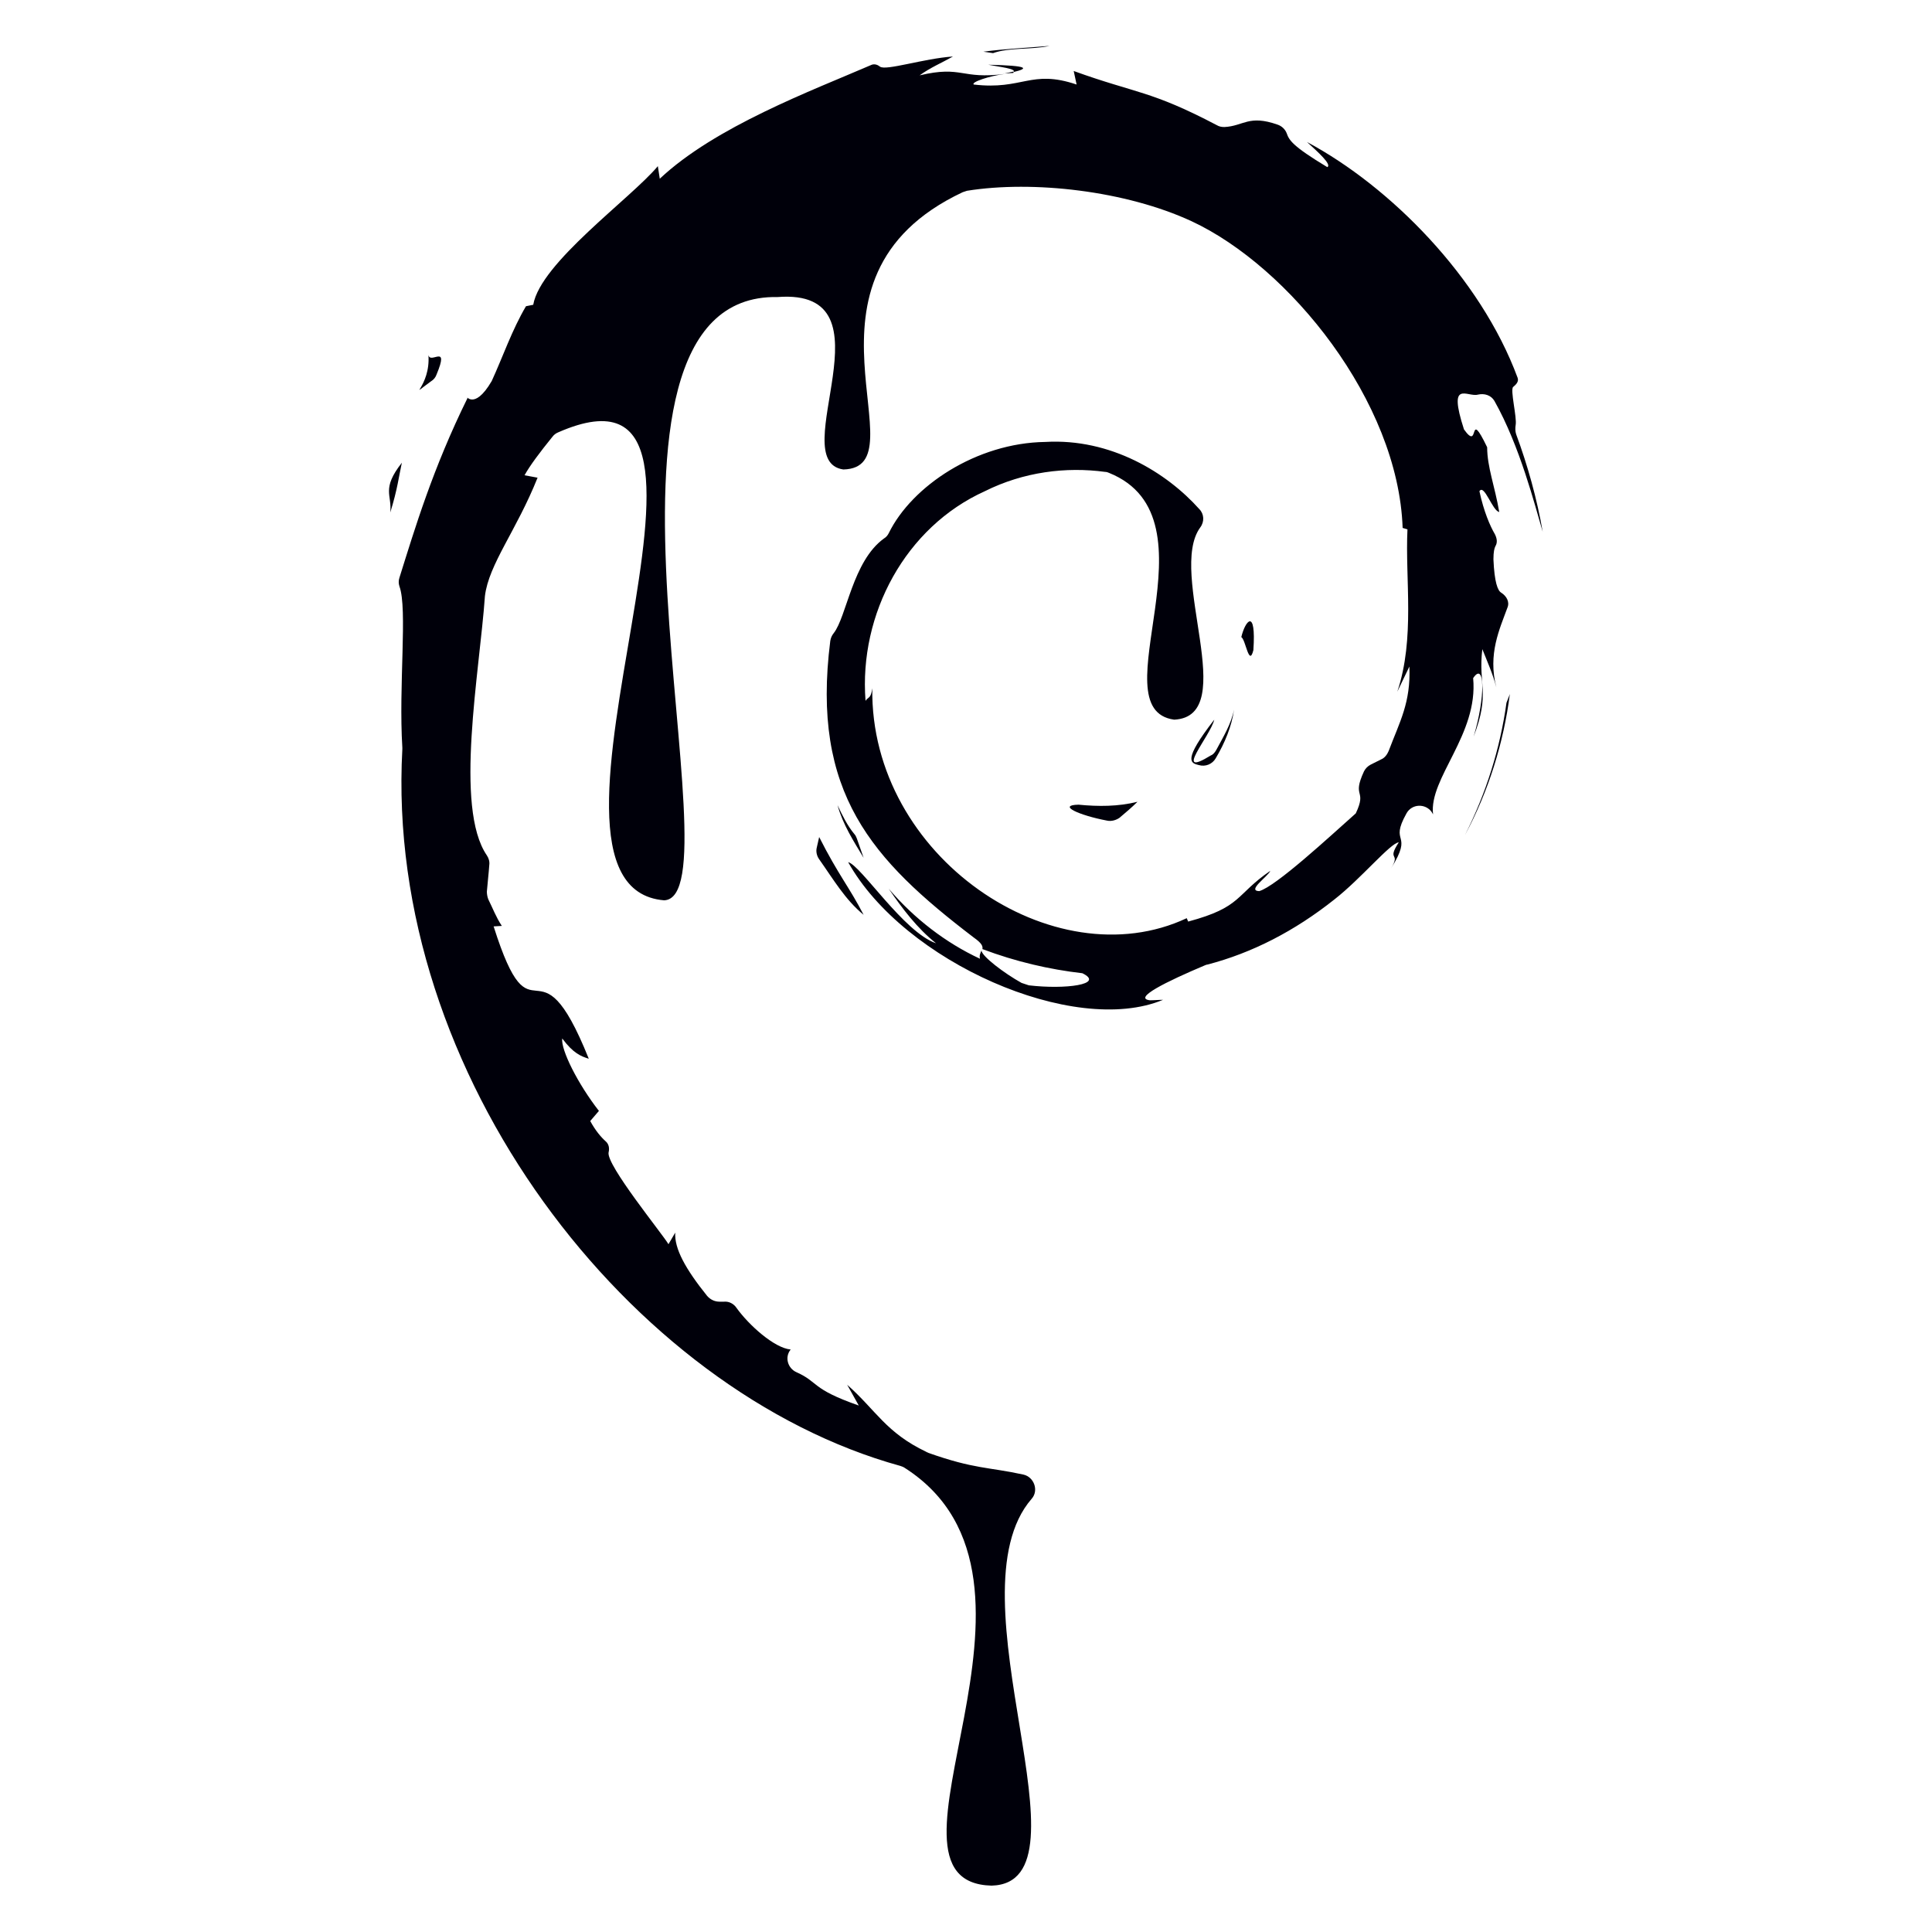
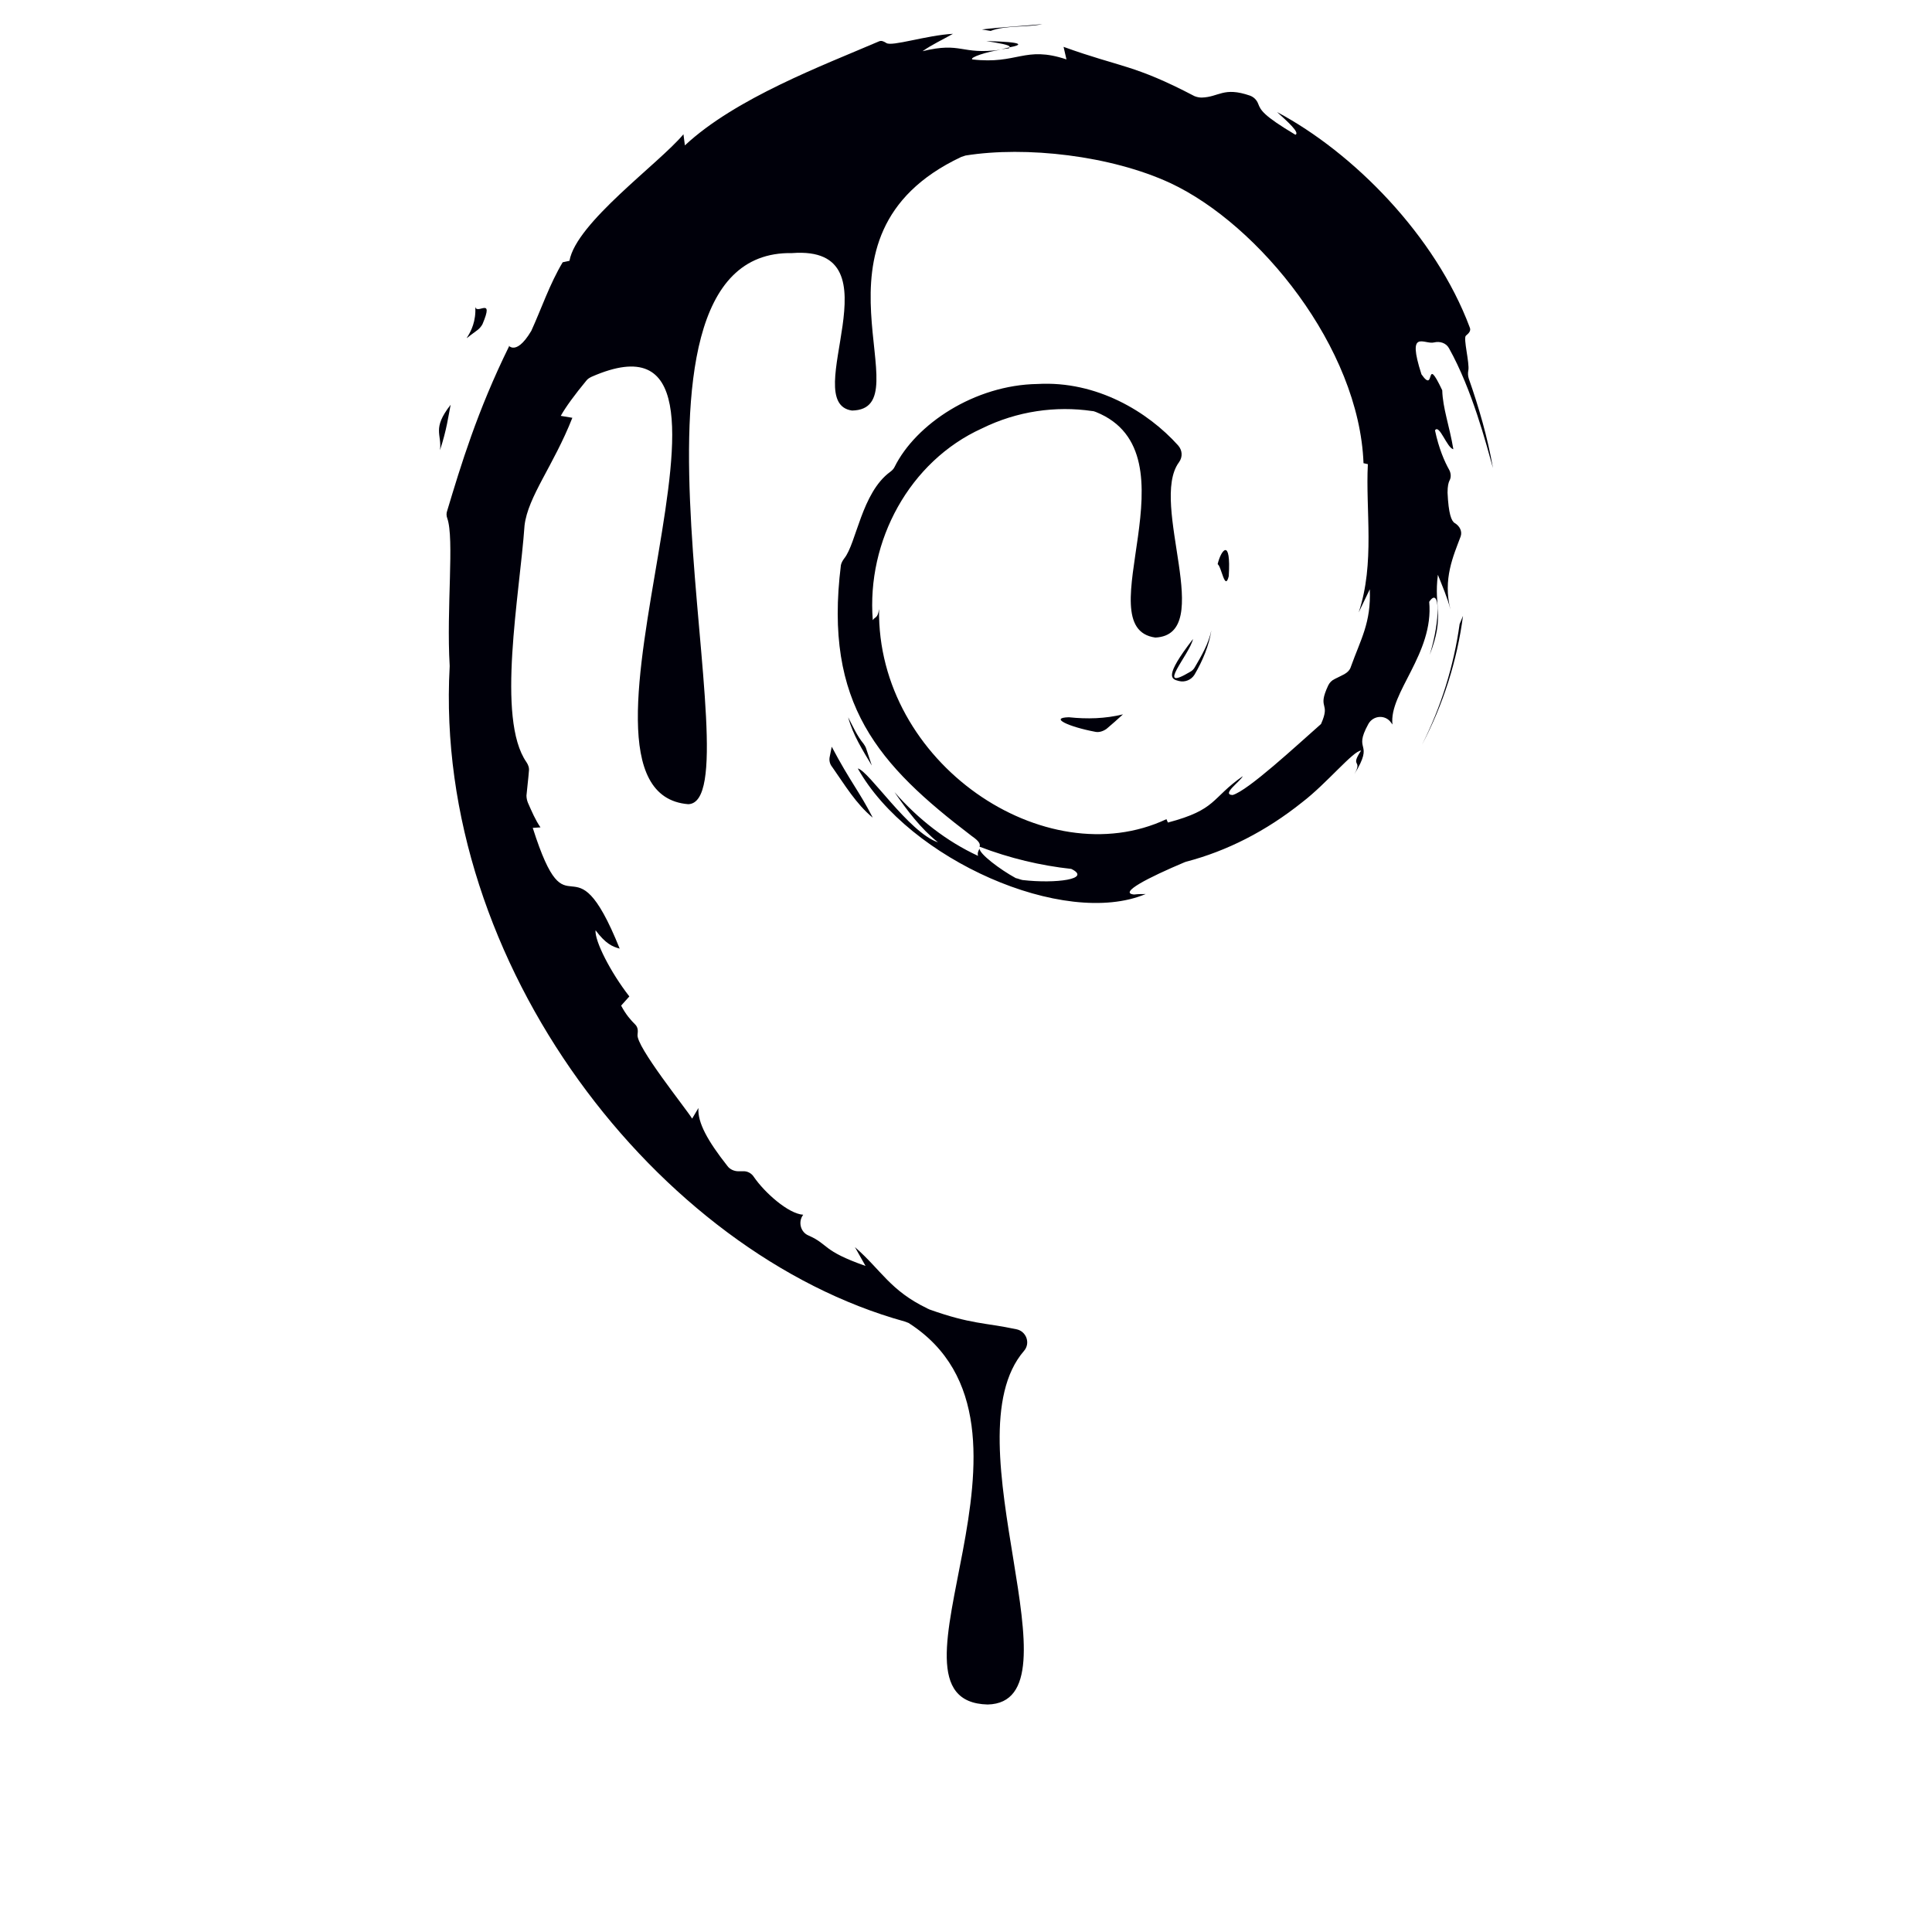
<svg xmlns="http://www.w3.org/2000/svg" version="1.1" id="svg4" x="0px" y="0px" viewBox="0 0 400 400" style="enable-background:new 0 0 400 400;" xml:space="preserve">
  <style type="text/css">
	.st0{fill:#00000A;}
</style>
-   <g>
-     <path class="st0" d="M89.3,78.9c0.5-0.3,0.9-0.8,1.1-1.4c2.7-6.5-1.3-2-1.7-4C89.2,80.1,83.9,82.8,89.3,78.9z" />
-     <polygon class="st0" points="209.9,14.8 208,15.2 209.8,15.1  " />
-     <path class="st0" d="M83.2,95.8c-4.3,5.5-2,6.6-2.4,10.3C82.3,101.3,82.6,98.5,83.2,95.8z" />
-     <path class="st0" d="M217.3,9.5c-4.6,0.4-9.2,0.6-13.7,1.2l2,0.3C208.9,9.8,213.8,10.3,217.3,9.5z" />
-     <path class="st0" d="M303.3,172.9c4.9-9.1,8-19.1,9.3-29.2l-0.7,1.8C310.6,154.9,307.7,164.2,303.3,172.9z" />
-     <path class="st0" d="M204.6,13.4c2.6,0.5,5.7,0.8,5.3,1.5C212.8,14.2,213.4,13.6,204.6,13.4z" />
-     <path class="st0" d="M259.5,134.6c0.6-8.9-1.7-6.1-2.5-2.7C257.9,132.4,258.6,138.2,259.5,134.6z" />
-     <path class="st0" d="M223.3,166.6c-4.5,0.1,0.1,2.2,5.9,3.3c0.9,0.2,1.9-0.1,2.6-0.6c1.3-1.1,2.6-2.2,3.7-3.3   C231.5,167,227.4,167,223.3,166.6z" />
-     <path class="st0" d="M248.2,158.4c1.4,0.4,2.8-0.2,3.5-1.4c1.9-3.2,3.3-6.6,3.8-10.1c-0.6,3-2.2,5.6-3.7,8.4   c-0.3,0.5-0.6,0.9-1.1,1.1c-8,4.9-0.1-4,0.7-7.4C244.8,157.5,246.5,158,248.2,158.4z" />
-     <path class="st0" d="M177.4,173.6c-0.1-0.3-0.3-0.7-0.5-0.9c-1.5-1.8-2.5-3.9-3.5-6c1.1,4,3.3,7.4,5.4,10.9L177.4,173.6z" />
-     <path class="st0" d="M305,140.4c2.4-3.6,2.6,3.8,0.1,12.1c3.5-9.1,0.9-10.6,1.8-18.1c1,2.5,2.2,5.2,2.9,7.9   c-1.8-6.9,0.7-12.1,2.3-16.5c0.5-1.2-0.2-2.4-1.3-3.1c-0.7-0.4-1.4-2.1-1.6-6.9l0,0c0-1.6,0.2-2.3,0.4-2.7c0.5-0.8,0.3-1.7-0.1-2.5   c-1-1.7-2.3-4.7-3.2-8.9c1-1.6,2.7,4.1,4.1,4.3c-0.9-5.3-2.5-9.3-2.5-13.4c-4.1-8.5-1.4,1.1-4.8-3.7c-3.4-10.5,0.7-6.6,2.9-7.2   c1.3-0.3,2.7,0.1,3.4,1.3c5.3,9.4,8.4,21.7,10,27.1c-1.2-6.9-3.1-13.7-5.5-20.2c-0.2-0.6-0.2-1.3-0.1-1.9c0.3-1.6-1.2-7.4-0.5-7.9   c0.6-0.5,1.2-1.1,0.9-1.9c-7.7-20.8-26.4-39.6-43.6-48.8c2.3,2.1,5.2,4.7,4.2,5.2c-7.3-4.4-7.9-5.6-8.4-7c-0.3-0.8-1-1.5-1.9-1.8   c-6-2.1-7,0.3-11,0.5c-0.6,0-1.1-0.1-1.6-0.4c-13.7-7.2-16.6-6.5-29.6-11.2l0.6,2.8c-9.5-3.2-11.1,1.2-21.3,0   c-0.6-0.5,3.3-1.8,6.5-2.2c-9.2,1.2-8.8-1.8-17.7,0.3c2.2-1.6,4.6-2.6,6.9-3.9c-6,0.4-13.9,3-15.1,2.1c-0.5-0.4-1.1-0.6-1.7-0.4   c-12.5,5.4-32.4,12.8-43.9,23.6l-0.4-2.6c-5.6,6.7-24.3,20-25.8,28.7l-1.5,0.3c-2.9,4.9-4.8,10.5-7.1,15.5c-3.8,6.5-5.6,2.5-5,3.5   c-7.2,14.6-10.9,27-14.1,37.2c-0.2,0.6-0.2,1.2,0,1.8c1.7,4.6-0.2,20.5,0.6,33.4c0,0.1,0,0.2,0,0.3c-3.7,67.5,47.3,133,103.1,148.4   c0.3,0.1,0.6,0.2,0.9,0.4c36.3,23.2-9.5,85.8,18,86.5c21.9-0.6-9.1-60.1,8.3-80.1c1.5-1.7,0.5-4.5-1.7-5   c-7.3-1.6-10.1-1.1-19.7-4.5c-0.1-0.1-0.3-0.1-0.4-0.2c-8.4-4-10.4-8.6-16.4-13.9l2.4,4.3c-10-3.5-8.2-4.8-12.9-6.9   c-1.8-0.8-2.5-3.1-1.2-4.7l0,0c-3.4-0.3-8.7-5.1-11.2-8.6c-0.6-0.9-1.6-1.4-2.6-1.3l-0.9,0c-1,0-1.9-0.4-2.6-1.2   c-4.5-5.6-6.8-9.8-6.6-13.1l-1.4,2.4c-1.3-2.2-12.9-16.4-12.4-19c0.2-0.8,0.1-1.7-0.6-2.3c-1-0.9-2.1-2.2-3.2-4.2l1.8-2.1   c-4.3-5.5-7.9-12.6-7.6-15c2.3,3.1,3.9,3.7,5.5,4.2c-10.8-26.9-11.5-1.5-19.7-27.4l1.7-0.1c-1.2-1.8-1.9-3.7-2.8-5.5   c-0.2-0.5-0.3-1.1-0.3-1.6c0.1-1.3,0.4-4,0.5-5.5c0.1-0.7-0.1-1.4-0.5-2c-6.8-9.9-1.5-38-0.4-53.7c0.8-6.6,6.5-13.5,10.9-24.5   l-2.7-0.5c1.1-2,3.2-4.8,5.8-8c0.3-0.4,0.7-0.7,1.2-0.9c45.2-19.8-12.1,94.1,21.9,96.9c16-0.6-22-125.8,23.5-124.9   c24.7-1.9,1.2,33.9,13.6,35.7c16.7-0.4-13.3-39.5,24.7-57.4c0.3-0.1,0.6-0.2,0.9-0.3c13.7-2.2,32.9,0,46.5,6.3   c20.2,9.4,42.8,37.3,43.7,63.5l1,0.3c-0.5,10.4,1.6,22.5-2.1,33.6l2.5-5.2c0.3,7.5-2,11.4-4.3,17.5c-0.3,0.7-0.8,1.4-1.5,1.7   l-2.2,1.1c-0.6,0.3-1.1,0.8-1.4,1.4c-2.6,5.6,0.7,3.6-1.7,8.7c-5.4,4.8-16.5,15.1-20,16.1c-2.6-0.1,1.8-3,2.3-4.2   c-7.3,5-5.8,7.5-17,10.5l-0.3-0.7c-27.5,12.9-65.6-12.7-65.1-47.6c-0.3,2.2-0.8,1.7-1.4,2.6c-1.4-18,8.3-36,24.7-43.4   c8-4,16.8-5.1,24.9-4c0.3,0,0.6,0.1,0.8,0.2c23.4,9.4-2.5,48.9,13.5,51.1c13.9-0.7-1.5-30.4,5.4-39.8c0.9-1.2,0.8-2.8-0.2-3.8   c-6.7-7.5-18.3-14.7-31.9-13.9c-14.2,0.2-27.6,9.1-32.4,18.9c-0.2,0.4-0.5,0.8-1,1.1c-6.5,4.7-7.7,16.2-10.4,19.6   c-0.4,0.5-0.6,1-0.7,1.6c-4,31.5,8.6,45.3,29.7,61.4c1.7,1.2,1.9,1.8,1.8,2.4l0,0c6.9,2.6,13.8,4.2,20.7,5   c4.7,2.3-3.5,3.4-11.1,2.5c-0.5-0.2-1-0.3-1.5-0.5c-3.6-2-8.2-5.5-8.3-6.7c-0.2,0.5-0.5,1-0.3,1.7c-7.1-3.3-13.6-8.3-18.9-14.5   c2.8,4.1,5.9,8.2,9.8,11.3c-6.7-2.3-15.6-16.2-18.2-16.8c11.5,20.6,46.7,36.2,65.2,28.5c0,0,0,0,0,0c0,0,0,0,0,0l0,0   c-0.9,0-1.8,0.1-2.7,0.1c-3.6-0.4,3.2-3.8,11.5-7.3c0.1,0,0.2-0.1,0.4-0.1c9.2-2.4,18-6.9,26.3-13.5c5.5-4.3,11.6-11.7,13.3-11.8   c-2.6,4,0.5,1.9-1.6,5.4c4.8-7.7-0.5-4.8,3.2-11.4c1.1-2,3.9-2.1,5.2-0.3l0.3,0.5C295.8,161.1,306.1,152.1,305,140.4z" />
-     <path class="st0" d="M169.1,175.5c-0.2,0.8,0,1.7,0.5,2.4c2.9,4.1,5.4,8.4,9.2,11.5c-3-5.8-5.2-8.2-9.2-16.1L169.1,175.5z" />
-   </g>
+   <path class="st0" d="M98.9,68.3c0.4-0.3,0.8-0.8,1-1.2c2.5-5.9-1.2-1.8-1.5-3.6C98.8,69.5,93.9,71.9,98.9,68.3z" />
+   <polygon class="st0" points="209,9.8 207.3,10.2 208.9,10 " />
+   <path class="st0" d="M93.3,83.8c-3.9,5-1.8,6-2.2,9.4C92.5,88.9,92.8,86.3,93.3,83.8z" />
+   <path class="st0" d="M215.8,5c-4.2,0.4-8.4,0.6-12.5,1.1l1.8,0.3C208.2,5.2,212.6,5.7,215.8,5z" />
+   <path class="st0" d="M294.4,154.2c4.4-8.3,7.3-17.5,8.5-26.7l-0.7,1.7C301,137.8,298.4,146.3,294.4,154.2z" />
+   <path class="st0" d="M204.2,8.5c2.4,0.4,5.2,0.8,4.8,1.3C211.7,9.3,212.3,8.7,204.2,8.5z" />
+   <path class="st0" d="M254.4,119.3c0.5-8.1-1.6-5.5-2.3-2.5C252.9,117.3,253.6,122.5,254.4,119.3z" />
+   <path class="st0" d="M221.3,148.5c-4.2,0.1,0.1,2,5.4,3c0.8,0.2,1.7-0.1,2.4-0.6c1.2-1,2.3-2,3.4-3  C228.8,148.8,225.1,148.9,221.3,148.5z" />
+   <path class="st0" d="M244.1,141c1.2,0.3,2.5-0.2,3.2-1.3c1.7-2.9,3-6,3.5-9.2c-0.6,2.8-2,5.2-3.4,7.6c-0.2,0.4-0.6,0.8-1,1  c-7.4,4.4-0.1-3.6,0.6-6.8C240.9,140.2,242.5,140.6,244.1,141z" />
+   <path class="st0" d="M179.3,154.9c-0.1-0.3-0.3-0.6-0.5-0.9c-1.4-1.7-2.2-3.6-3.2-5.5c1,3.7,3,6.8,4.9,10L179.3,154.9z" />
+   <path class="st0" d="M295.9,124.6c2.2-3.3,2.4,3.5,0.1,11c3.2-8.3,0.8-9.7,1.7-16.6c0.9,2.3,2,4.8,2.6,7.2  c-1.6-6.3,0.6-11.1,2.1-15.1c0.4-1.1-0.2-2.2-1.2-2.8c-0.7-0.4-1.3-1.9-1.5-6.3l0,0c0-1.4,0.2-2.1,0.4-2.5c0.4-0.7,0.3-1.6-0.1-2.3  c-0.9-1.6-2.1-4.3-2.9-8.1c0.9-1.4,2.5,3.7,3.8,3.9c-0.8-4.8-2.2-8.5-2.3-12.2c-3.7-7.8-1.3,1-4.3-3.3c-3.1-9.6,0.6-6.1,2.6-6.6  c1.2-0.3,2.5,0.1,3.1,1.2c4.8,8.6,7.7,19.8,9.1,24.8c-1.1-6.3-2.9-12.5-5-18.5c-0.2-0.6-0.2-1.2-0.1-1.7c0.3-1.5-1.1-6.7-0.5-7.2  c0.6-0.5,1.1-1,0.8-1.7c-7.1-19-24.1-36.2-39.9-44.6c2.1,1.9,4.8,4.3,3.8,4.7c-6.7-4-7.2-5.1-7.7-6.4c-0.3-0.8-0.9-1.4-1.7-1.7  c-5.5-1.9-6.4,0.3-10,0.4c-0.5,0-1-0.1-1.5-0.3c-12.6-6.6-15.2-5.9-27.1-10.2l0.6,2.6c-8.7-2.9-10.1,1.1-19.5,0  c-0.6-0.4,3-1.6,5.9-2c-8.4,1.1-8-1.7-16.2,0.3c2-1.4,4.2-2.4,6.3-3.6c-5.5,0.3-12.7,2.7-13.8,1.9c-0.5-0.3-1-0.6-1.6-0.3  c-11.4,4.9-29.6,11.7-40.1,21.5l-0.3-2.3c-5.1,6.1-22.2,18.3-23.6,26.2l-1.4,0.3c-2.7,4.5-4.4,9.6-6.5,14.2  c-3.5,5.9-5.1,2.3-4.6,3.2c-6.6,13.4-10,24.7-12.8,34c-0.2,0.5-0.2,1.1,0,1.6c1.5,4.2-0.2,18.7,0.5,30.5c0,0.1,0,0.2,0,0.2  c-3.4,61.7,43.2,121.5,94.2,135.6c0.3,0.1,0.5,0.2,0.8,0.3c33.2,21.2-8.7,78.4,16.4,79c20-0.5-8.3-54.9,7.5-73.2  c1.4-1.6,0.5-4.1-1.6-4.5c-6.6-1.4-9.3-1-18-4.1c-0.1-0.1-0.3-0.1-0.4-0.2c-7.7-3.7-9.5-7.9-15-12.7l2.2,3.9  c-9.1-3.2-7.5-4.4-11.8-6.3c-1.7-0.7-2.2-2.9-1.1-4.3l0,0c-3.1-0.2-8-4.6-10.2-7.8c-0.5-0.8-1.4-1.3-2.4-1.2l-0.8,0  c-0.9,0-1.8-0.4-2.3-1.1c-4.1-5.2-6.2-9-6-12l-1.3,2.2c-1.2-2-11.7-15-11.3-17.4c0.1-0.8,0.1-1.5-0.5-2.1c-0.9-0.9-1.9-2-2.9-3.9  l1.7-1.9c-3.9-5-7.2-11.5-7-13.7c2.1,2.8,3.5,3.4,5,3.8c-9.9-24.6-10.5-1.4-18-25l1.6-0.1c-1.1-1.6-1.8-3.3-2.6-5.1  c-0.2-0.5-0.3-1-0.3-1.5c0.1-1.2,0.4-3.6,0.5-5c0.1-0.7-0.1-1.3-0.5-1.9c-6.3-9-1.4-34.7-0.4-49c0.7-6,6-12.4,9.9-22.3l-2.4-0.4  c1-1.8,2.9-4.4,5.3-7.3c0.3-0.4,0.7-0.6,1.1-0.8c41.3-18.1-11.1,86,20,88.5c14.6-0.5-20.1-114.9,21.5-114.1  c22.6-1.7,1.1,31,12.4,32.6c15.2-0.3-12.2-36.1,22.6-52.5c0.3-0.1,0.6-0.2,0.9-0.3c12.5-2,30.1,0,42.4,5.7c18.4,8.6,39.1,34.1,40,58  l0.9,0.2c-0.5,9.5,1.5,20.5-1.9,30.7l2.3-4.8c0.3,6.9-1.9,10.4-3.9,16c-0.2,0.7-0.7,1.2-1.4,1.6l-2,1c-0.6,0.3-1,0.7-1.3,1.3  c-2.4,5.1,0.6,3.3-1.5,8c-5,4.4-15.1,13.8-18.3,14.7c-2.4-0.1,1.6-2.8,2.1-3.9c-6.6,4.6-5.3,6.9-15.5,9.6l-0.3-0.7  c-25.1,11.8-60-11.6-59.5-43.5c-0.3,2-0.8,1.5-1.3,2.3c-1.3-16.4,7.6-32.9,22.6-39.7c7.3-3.6,15.3-4.7,22.8-3.6  c0.3,0,0.5,0.1,0.8,0.2c21.4,8.6-2.3,44.7,12.3,46.7c12.7-0.6-1.4-27.8,4.9-36.3c0.8-1.1,0.7-2.5-0.2-3.5  c-6.2-6.9-16.8-13.4-29.1-12.7c-13,0.2-25.2,8.3-29.6,17.2c-0.2,0.4-0.5,0.7-0.9,1c-5.9,4.3-7,14.8-9.5,17.9  c-0.3,0.4-0.6,0.9-0.7,1.4c-3.6,28.8,7.8,41.4,27.1,56.1c1.6,1.1,1.8,1.7,1.6,2.2l0,0c6.3,2.4,12.6,3.9,19,4.6  c4.3,2.1-3.2,3.1-10.1,2.3c-0.5-0.1-0.9-0.3-1.4-0.4c-3.3-1.8-7.5-5-7.5-6.1c-0.2,0.4-0.5,0.9-0.3,1.5c-6.5-3-12.4-7.6-17.3-13.2  c2.6,3.8,5.4,7.5,9,10.4c-6.1-2.1-14.3-14.8-16.6-15.3c10.5,18.8,42.7,33.1,59.6,26c0,0,0,0,0,0c0,0,0,0,0,0l0,0  c-0.8,0-1.6,0-2.4,0.1c-3.3-0.3,2.9-3.5,10.5-6.7c0.1,0,0.2-0.1,0.3-0.1c8.4-2.2,16.5-6.3,24-12.3c5.1-3.9,10.6-10.7,12.2-10.7  c-2.4,3.6,0.4,1.7-1.4,4.9c4.3-7-0.4-4.4,2.9-10.4c1-1.8,3.5-2,4.7-0.3l0.3,0.4C287.5,143.5,296.9,135.3,295.9,124.6z" />
+   <path class="st0" d="M171.8,156.6c-0.2,0.8,0,1.6,0.5,2.2c2.6,3.7,4.9,7.6,8.4,10.5c-2.7-5.3-4.7-7.5-8.5-14.7L171.8,156.6z" />
</svg>
